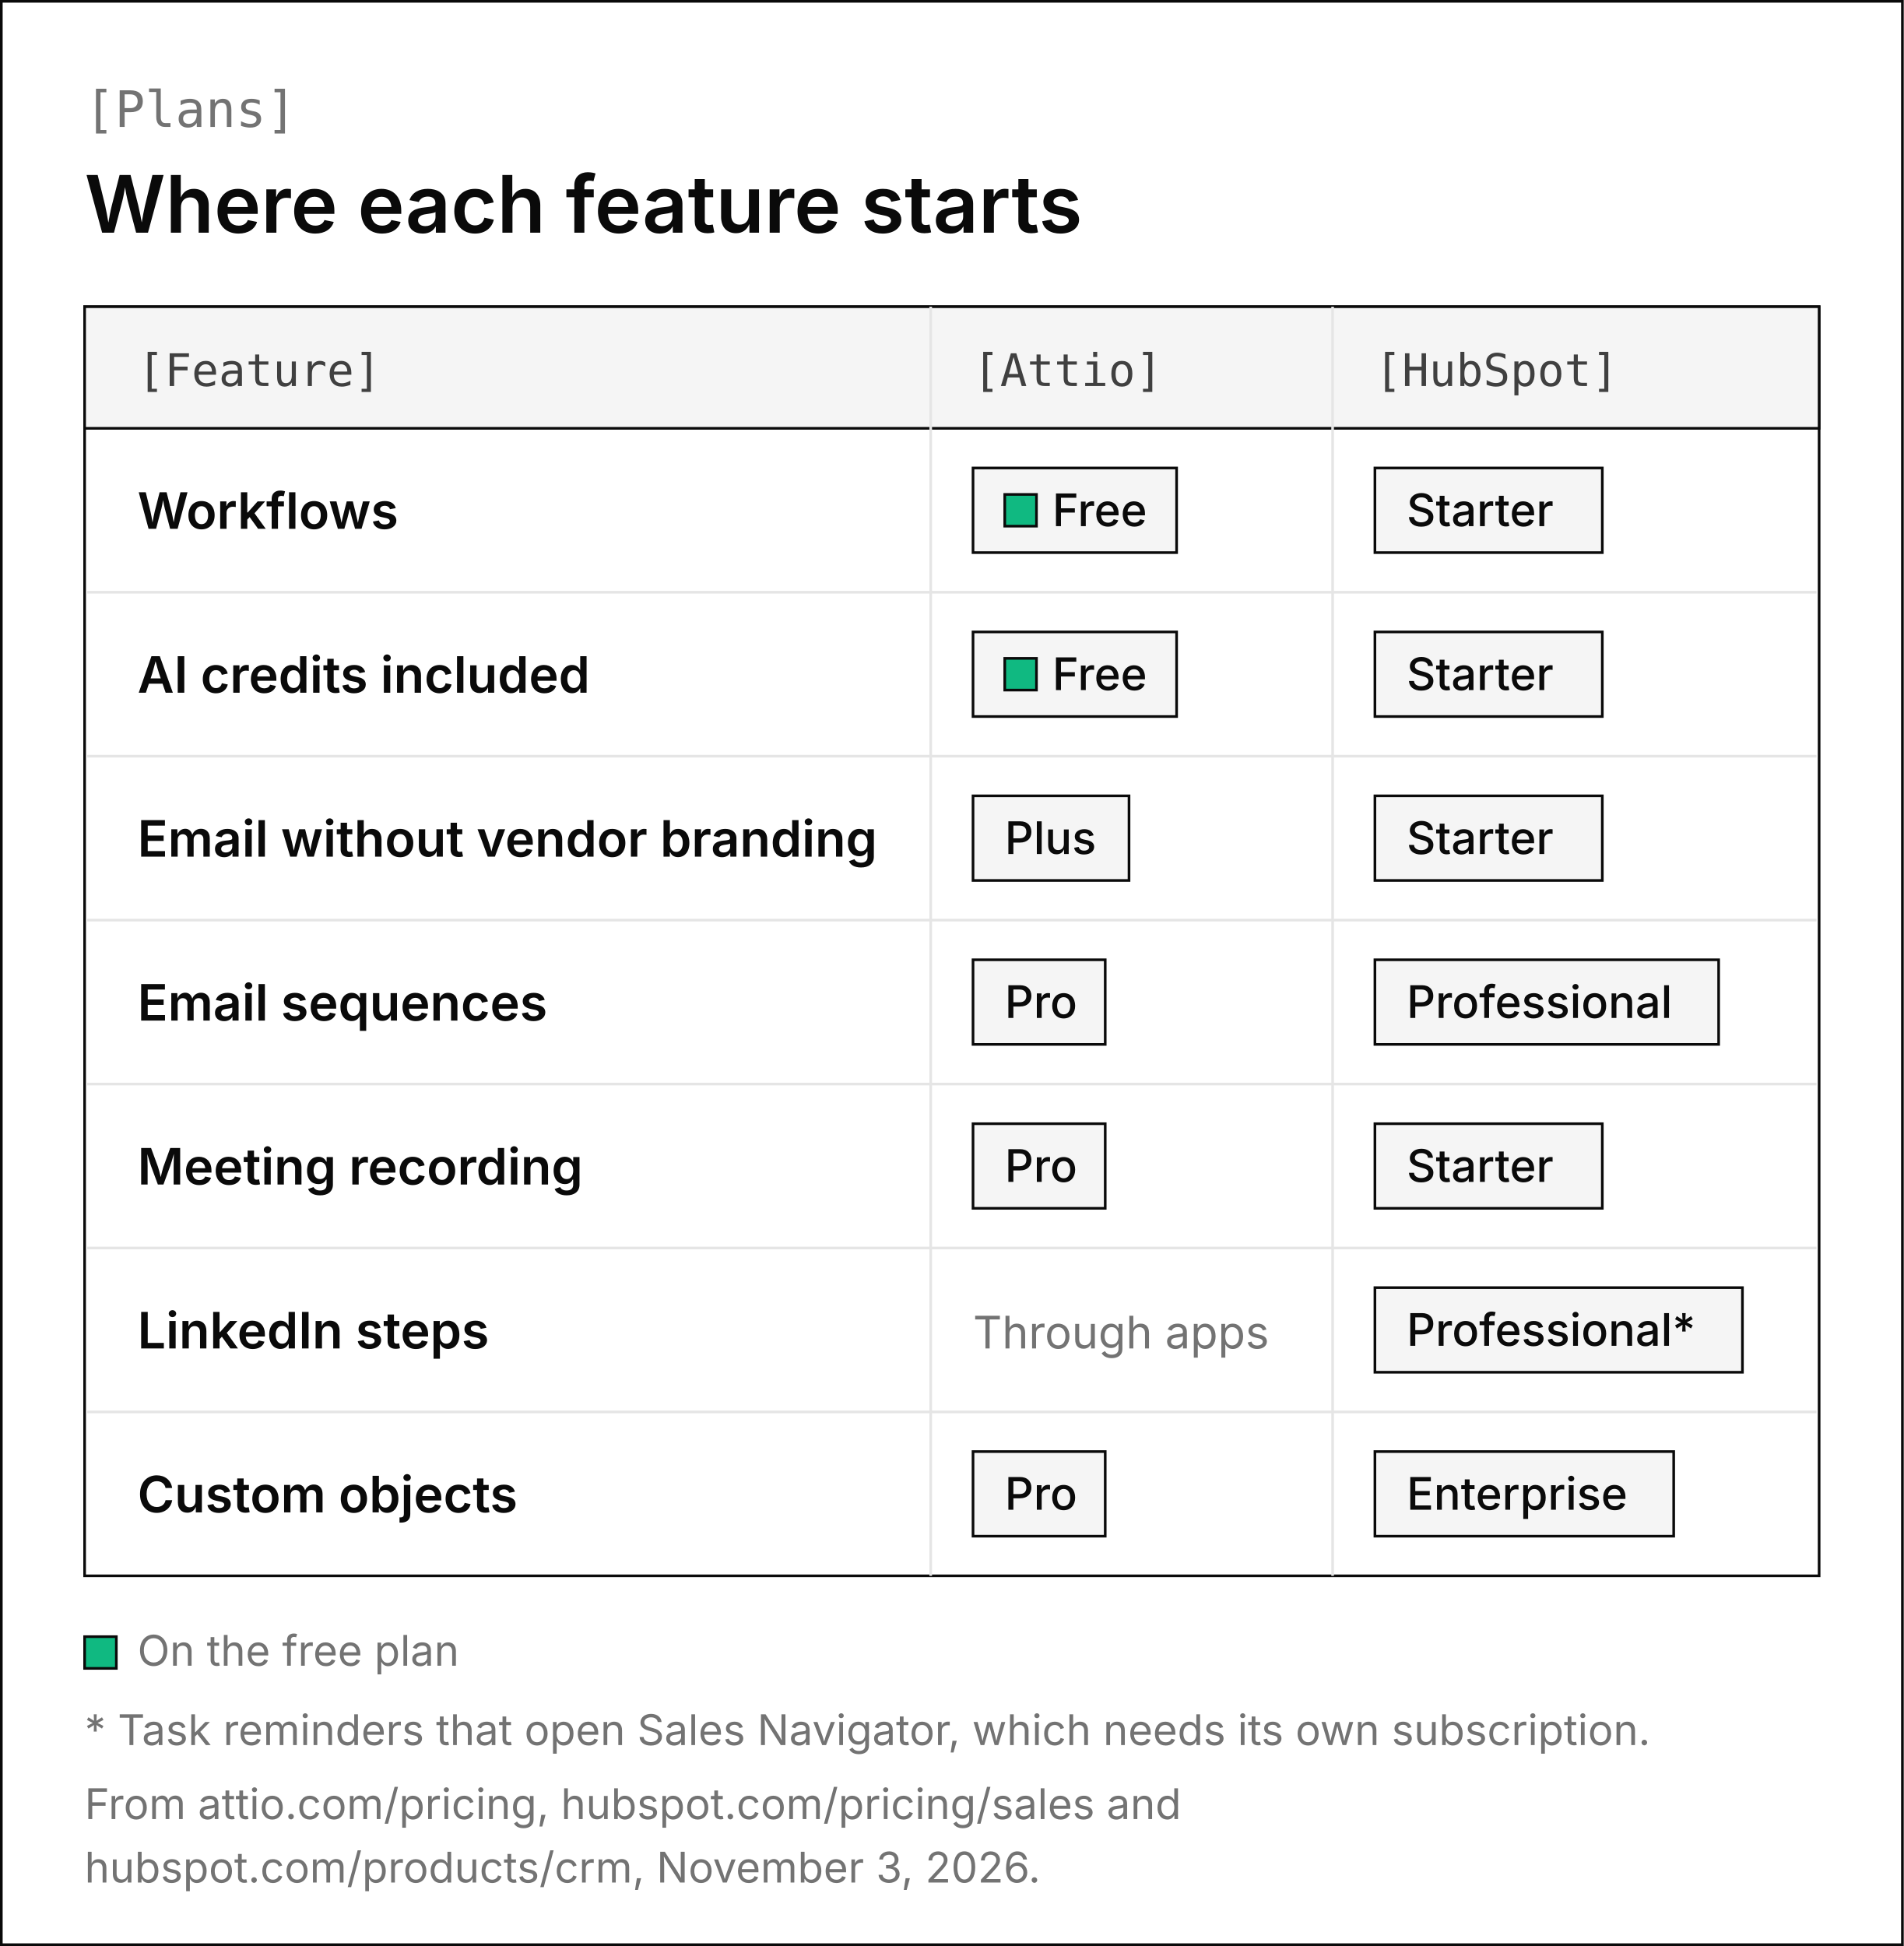
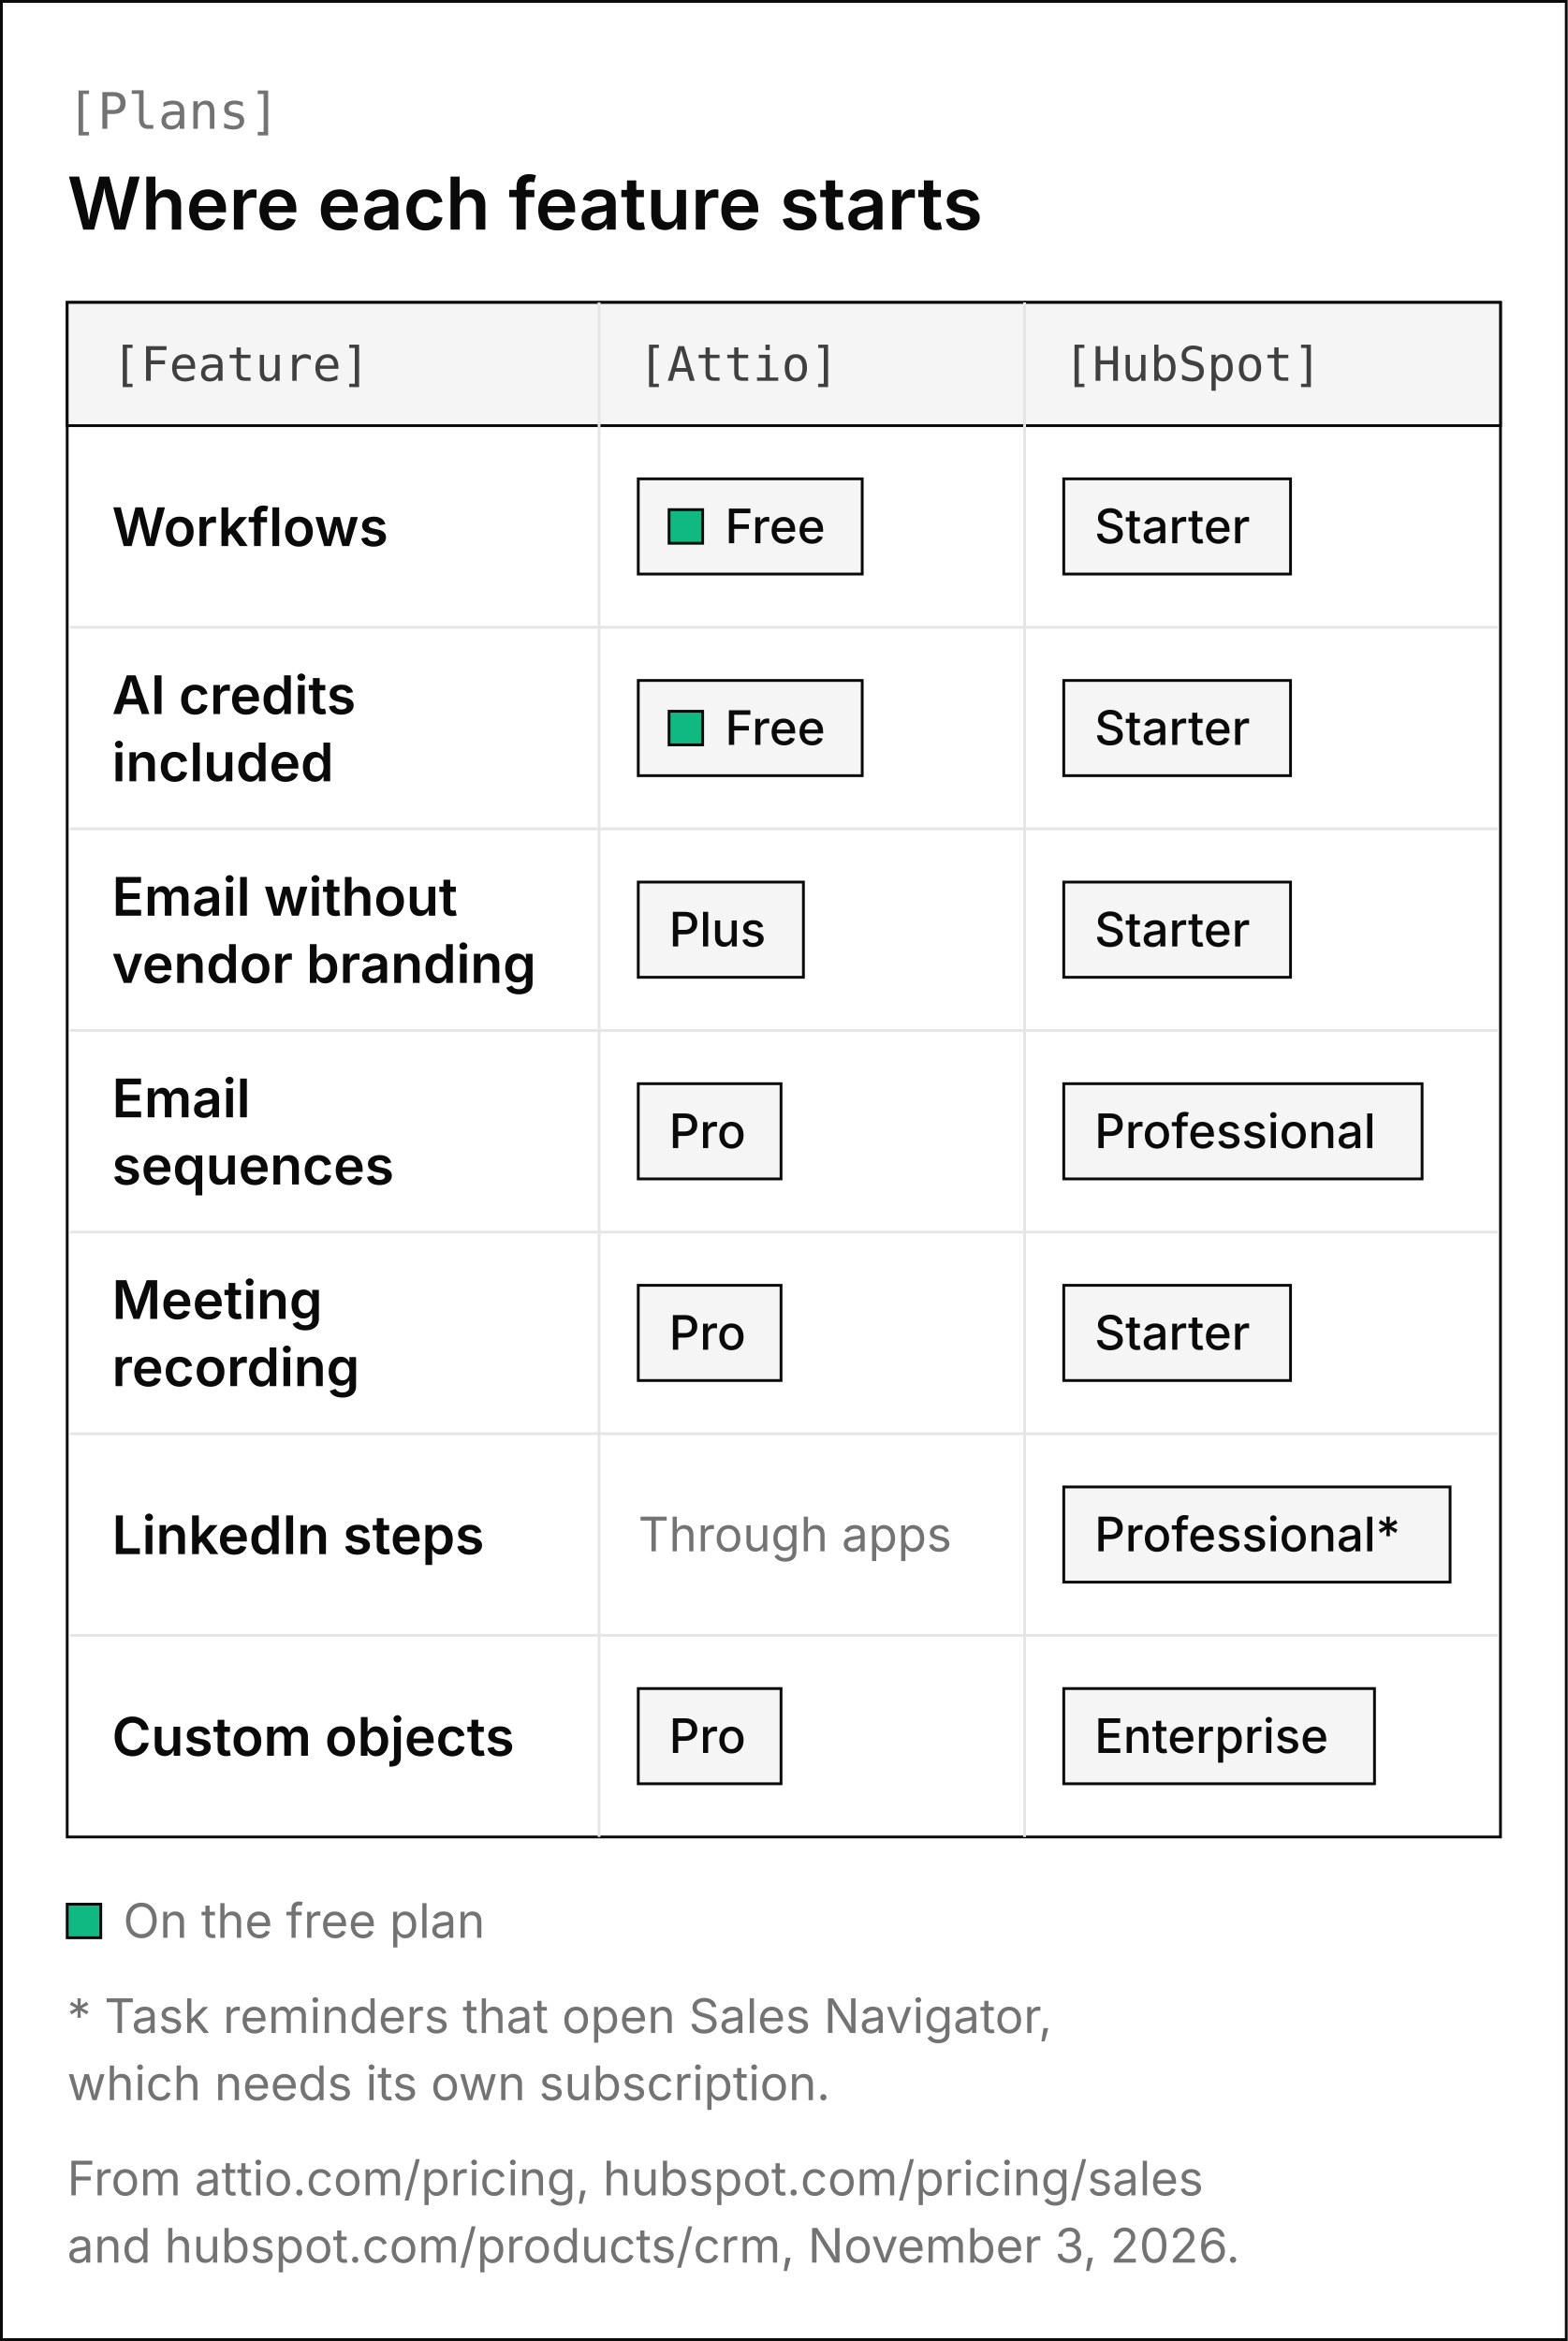
- <svg xmlns="http://www.w3.org/2000/svg" viewBox="0 0 720 736" width="720" height="736" role="img" aria-labelledby="t d" font-family="Inter, system-ui, sans-serif">
-   <rect width="720" height="736" fill="#ffffff" />
-   <rect x="0.5" y="0.5" width="719" height="735" fill="none" stroke="#0a0a0a" />
-   <text x="32" y="48" font-family="Geist Mono, ui-monospace, monospace" font-size="19" fill="#737373">[Plans]</text>
-   <text x="32" y="88" font-size="30" font-weight="600" fill="#0a0a0a">Where each feature starts</text>
-   <rect x="32" y="116" width="656" height="480" fill="#ffffff" stroke="#0a0a0a" />
-   <rect x="32" y="116" width="656" height="46" fill="#f5f5f5" stroke="#0a0a0a" />
-   <text x="52" y="146" font-family="Geist Mono, ui-monospace, monospace" font-size="17" fill="#404040">[Feature]</text>
-   <text x="368" y="146" font-family="Geist Mono, ui-monospace, monospace" font-size="17" fill="#404040">[Attio]</text>
-   <text x="520" y="146" font-family="Geist Mono, ui-monospace, monospace" font-size="17" fill="#404040">[HubSpot]</text>
-   <line x1="352" x2="352" y1="116" y2="596" stroke="#e5e5e5" />
-   <line x1="504" x2="504" y1="116" y2="596" stroke="#e5e5e5" />
-   <text x="52" y="200" font-size="19" font-weight="600" fill="#0a0a0a">Workflows</text>
-   <rect x="368" y="177" width="77" height="32" fill="#f5f5f5" stroke="#0a0a0a" />
-   <rect x="380" y="187" width="12" height="12" fill="#10b981" stroke="#0a0a0a" />
-   <text x="398" y="199" font-size="17" font-weight="500" fill="#0a0a0a">Free</text>
-   <rect x="520" y="177" width="86" height="32" fill="#f5f5f5" stroke="#0a0a0a" />
-   <text x="532" y="199" font-size="17" font-weight="500" fill="#0a0a0a">Starter</text>
-   <line x1="33" x2="687" y1="224" y2="224" stroke="#e5e5e5" />
-   <text x="52" y="262" font-size="19" font-weight="600" fill="#0a0a0a">AI credits included</text>
-   <rect x="368" y="239" width="77" height="32" fill="#f5f5f5" stroke="#0a0a0a" />
-   <rect x="380" y="249" width="12" height="12" fill="#10b981" stroke="#0a0a0a" />
-   <text x="398" y="261" font-size="17" font-weight="500" fill="#0a0a0a">Free</text>
-   <rect x="520" y="239" width="86" height="32" fill="#f5f5f5" stroke="#0a0a0a" />
-   <text x="532" y="261" font-size="17" font-weight="500" fill="#0a0a0a">Starter</text>
-   <line x1="33" x2="687" y1="286" y2="286" stroke="#e5e5e5" />
-   <text x="52" y="324" font-size="19" font-weight="600" fill="#0a0a0a">Email without vendor branding</text>
-   <rect x="368" y="301" width="59" height="32" fill="#f5f5f5" stroke="#0a0a0a" />
-   <text x="380" y="323" font-size="17" font-weight="500" fill="#0a0a0a">Plus</text>
-   <rect x="520" y="301" width="86" height="32" fill="#f5f5f5" stroke="#0a0a0a" />
-   <text x="532" y="323" font-size="17" font-weight="500" fill="#0a0a0a">Starter</text>
-   <line x1="33" x2="687" y1="348" y2="348" stroke="#e5e5e5" />
-   <text x="52" y="386" font-size="19" font-weight="600" fill="#0a0a0a">Email sequences</text>
-   <rect x="368" y="363" width="50" height="32" fill="#f5f5f5" stroke="#0a0a0a" />
-   <text x="380" y="385" font-size="17" font-weight="500" fill="#0a0a0a">Pro</text>
-   <rect x="520" y="363" width="130" height="32" fill="#f5f5f5" stroke="#0a0a0a" />
-   <text x="532" y="385" font-size="17" font-weight="500" fill="#0a0a0a">Professional</text>
-   <line x1="33" x2="687" y1="410" y2="410" stroke="#e5e5e5" />
-   <text x="52" y="448" font-size="19" font-weight="600" fill="#0a0a0a">Meeting recording</text>
-   <rect x="368" y="425" width="50" height="32" fill="#f5f5f5" stroke="#0a0a0a" />
-   <text x="380" y="447" font-size="17" font-weight="500" fill="#0a0a0a">Pro</text>
-   <rect x="520" y="425" width="86" height="32" fill="#f5f5f5" stroke="#0a0a0a" />
-   <text x="532" y="447" font-size="17" font-weight="500" fill="#0a0a0a">Starter</text>
-   <line x1="33" x2="687" y1="472" y2="472" stroke="#e5e5e5" />
-   <text x="52" y="510" font-size="19" font-weight="600" fill="#0a0a0a">LinkedIn steps</text>
-   <text x="368" y="510" font-size="17" fill="#737373">Through apps</text>
-   <rect x="520" y="487" width="139" height="32" fill="#f5f5f5" stroke="#0a0a0a" />
-   <text x="532" y="509" font-size="17" font-weight="500" fill="#0a0a0a">Professional*</text>
-   <line x1="33" x2="687" y1="534" y2="534" stroke="#e5e5e5" />
-   <text x="52" y="572" font-size="19" font-weight="600" fill="#0a0a0a">Custom objects</text>
-   <rect x="368" y="549" width="50" height="32" fill="#f5f5f5" stroke="#0a0a0a" />
-   <text x="380" y="571" font-size="17" font-weight="500" fill="#0a0a0a">Pro</text>
-   <rect x="520" y="549" width="113" height="32" fill="#f5f5f5" stroke="#0a0a0a" />
-   <text x="532" y="571" font-size="17" font-weight="500" fill="#0a0a0a">Enterprise</text>
-   <rect x="32" y="619" width="12" height="12" fill="#10b981" stroke="#0a0a0a" />
-   <text x="52" y="630" font-size="16" fill="#737373">On the free plan</text>
-   <text x="32" y="660" font-size="16" fill="#737373">* Task reminders that open Sales Navigator, which needs its own subscription.</text>
-   <text x="32" y="688" font-size="16" fill="#737373">From attio.com/pricing, hubspot.com/pricing/sales and</text>
-   <text x="32" y="712" font-size="16" fill="#737373">hubspot.com/products/crm, November 3, 2026.</text>
+ <svg xmlns="http://www.w3.org/2000/svg" viewBox="0 0 560 836" width="560" height="836" role="img" aria-labelledby="t d" font-family="Inter, system-ui, sans-serif">
+   <rect width="560" height="836" fill="#ffffff" />
+   <rect x="0.5" y="0.5" width="559" height="835" fill="none" stroke="#0a0a0a" />
+   <text x="24" y="46" font-family="Geist Mono, ui-monospace, monospace" font-size="18" fill="#737373">[Plans]</text>
+   <text x="24" y="82" font-size="26" font-weight="600" fill="#0a0a0a">Where each feature starts</text>
+   <rect x="24" y="108" width="512" height="548" fill="#ffffff" stroke="#0a0a0a" />
+   <rect x="24" y="108" width="512" height="44" fill="#f5f5f5" stroke="#0a0a0a" />
+   <text x="40" y="136" font-family="Geist Mono, ui-monospace, monospace" font-size="17" fill="#404040">[Feature]</text>
+   <text x="228" y="136" font-family="Geist Mono, ui-monospace, monospace" font-size="17" fill="#404040">[Attio]</text>
+   <text x="380" y="136" font-family="Geist Mono, ui-monospace, monospace" font-size="17" fill="#404040">[HubSpot]</text>
+   <line x1="214" x2="214" y1="108" y2="656" stroke="#e5e5e5" />
+   <line x1="366" x2="366" y1="108" y2="656" stroke="#e5e5e5" />
+   <text x="40" y="195" font-size="19" font-weight="600" fill="#0a0a0a">Workflows</text>
+   <rect x="228" y="171" width="80" height="34" fill="#f5f5f5" stroke="#0a0a0a" />
+   <rect x="239" y="182" width="12" height="12" fill="#10b981" stroke="#0a0a0a" />
+   <text x="259" y="194" font-size="17" font-weight="500" fill="#0a0a0a">Free</text>
+   <rect x="380" y="171" width="81" height="34" fill="#f5f5f5" stroke="#0a0a0a" />
+   <text x="391" y="194" font-size="17" font-weight="500" fill="#0a0a0a">Starter</text>
+   <line x1="25" x2="535" y1="224" y2="224" stroke="#e5e5e5" />
+   <text x="40" y="255" font-size="19" font-weight="600" fill="#0a0a0a">AI credits</text>
+   <text x="40" y="279" font-size="19" font-weight="600" fill="#0a0a0a">included</text>
+   <rect x="228" y="243" width="80" height="34" fill="#f5f5f5" stroke="#0a0a0a" />
+   <rect x="239" y="254" width="12" height="12" fill="#10b981" stroke="#0a0a0a" />
+   <text x="259" y="266" font-size="17" font-weight="500" fill="#0a0a0a">Free</text>
+   <rect x="380" y="243" width="81" height="34" fill="#f5f5f5" stroke="#0a0a0a" />
+   <text x="391" y="266" font-size="17" font-weight="500" fill="#0a0a0a">Starter</text>
+   <line x1="25" x2="535" y1="296" y2="296" stroke="#e5e5e5" />
+   <text x="40" y="327" font-size="19" font-weight="600" fill="#0a0a0a">Email without</text>
+   <text x="40" y="351" font-size="19" font-weight="600" fill="#0a0a0a">vendor branding</text>
+   <rect x="228" y="315" width="59" height="34" fill="#f5f5f5" stroke="#0a0a0a" />
+   <text x="239" y="338" font-size="17" font-weight="500" fill="#0a0a0a">Plus</text>
+   <rect x="380" y="315" width="81" height="34" fill="#f5f5f5" stroke="#0a0a0a" />
+   <text x="391" y="338" font-size="17" font-weight="500" fill="#0a0a0a">Starter</text>
+   <line x1="25" x2="535" y1="368" y2="368" stroke="#e5e5e5" />
+   <text x="40" y="399" font-size="19" font-weight="600" fill="#0a0a0a">Email</text>
+   <text x="40" y="423" font-size="19" font-weight="600" fill="#0a0a0a">sequences</text>
+   <rect x="228" y="387" width="51" height="34" fill="#f5f5f5" stroke="#0a0a0a" />
+   <text x="239" y="410" font-size="17" font-weight="500" fill="#0a0a0a">Pro</text>
+   <rect x="380" y="387" width="128" height="34" fill="#f5f5f5" stroke="#0a0a0a" />
+   <text x="391" y="410" font-size="17" font-weight="500" fill="#0a0a0a">Professional</text>
+   <line x1="25" x2="535" y1="440" y2="440" stroke="#e5e5e5" />
+   <text x="40" y="471" font-size="19" font-weight="600" fill="#0a0a0a">Meeting</text>
+   <text x="40" y="495" font-size="19" font-weight="600" fill="#0a0a0a">recording</text>
+   <rect x="228" y="459" width="51" height="34" fill="#f5f5f5" stroke="#0a0a0a" />
+   <text x="239" y="482" font-size="17" font-weight="500" fill="#0a0a0a">Pro</text>
+   <rect x="380" y="459" width="81" height="34" fill="#f5f5f5" stroke="#0a0a0a" />
+   <text x="391" y="482" font-size="17" font-weight="500" fill="#0a0a0a">Starter</text>
+   <line x1="25" x2="535" y1="512" y2="512" stroke="#e5e5e5" />
+   <text x="40" y="555" font-size="19" font-weight="600" fill="#0a0a0a">LinkedIn steps</text>
+   <text x="228" y="554" font-size="17" fill="#737373">Through apps</text>
+   <rect x="380" y="531" width="138" height="34" fill="#f5f5f5" stroke="#0a0a0a" />
+   <text x="391" y="554" font-size="17" font-weight="500" fill="#0a0a0a">Professional*</text>
+   <line x1="25" x2="535" y1="584" y2="584" stroke="#e5e5e5" />
+   <text x="40" y="627" font-size="19" font-weight="600" fill="#0a0a0a">Custom objects</text>
+   <rect x="228" y="603" width="51" height="34" fill="#f5f5f5" stroke="#0a0a0a" />
+   <text x="239" y="626" font-size="17" font-weight="500" fill="#0a0a0a">Pro</text>
+   <rect x="380" y="603" width="111" height="34" fill="#f5f5f5" stroke="#0a0a0a" />
+   <text x="391" y="626" font-size="17" font-weight="500" fill="#0a0a0a">Enterprise</text>
+   <rect x="24" y="680" width="12" height="12" fill="#10b981" stroke="#0a0a0a" />
+   <text x="44" y="692" font-size="17" fill="#737373">On the free plan</text>
+   <text x="24" y="726" font-size="17" fill="#737373">* Task reminders that open Sales Navigator,</text>
+   <text x="24" y="750" font-size="17" fill="#737373">which needs its own subscription.</text>
+   <text x="24" y="784" font-size="17" fill="#737373">From attio.com/pricing, hubspot.com/pricing/sales</text>
+   <text x="24" y="808" font-size="17" fill="#737373">and hubspot.com/products/crm, November 3, 2026.</text>
</svg>
